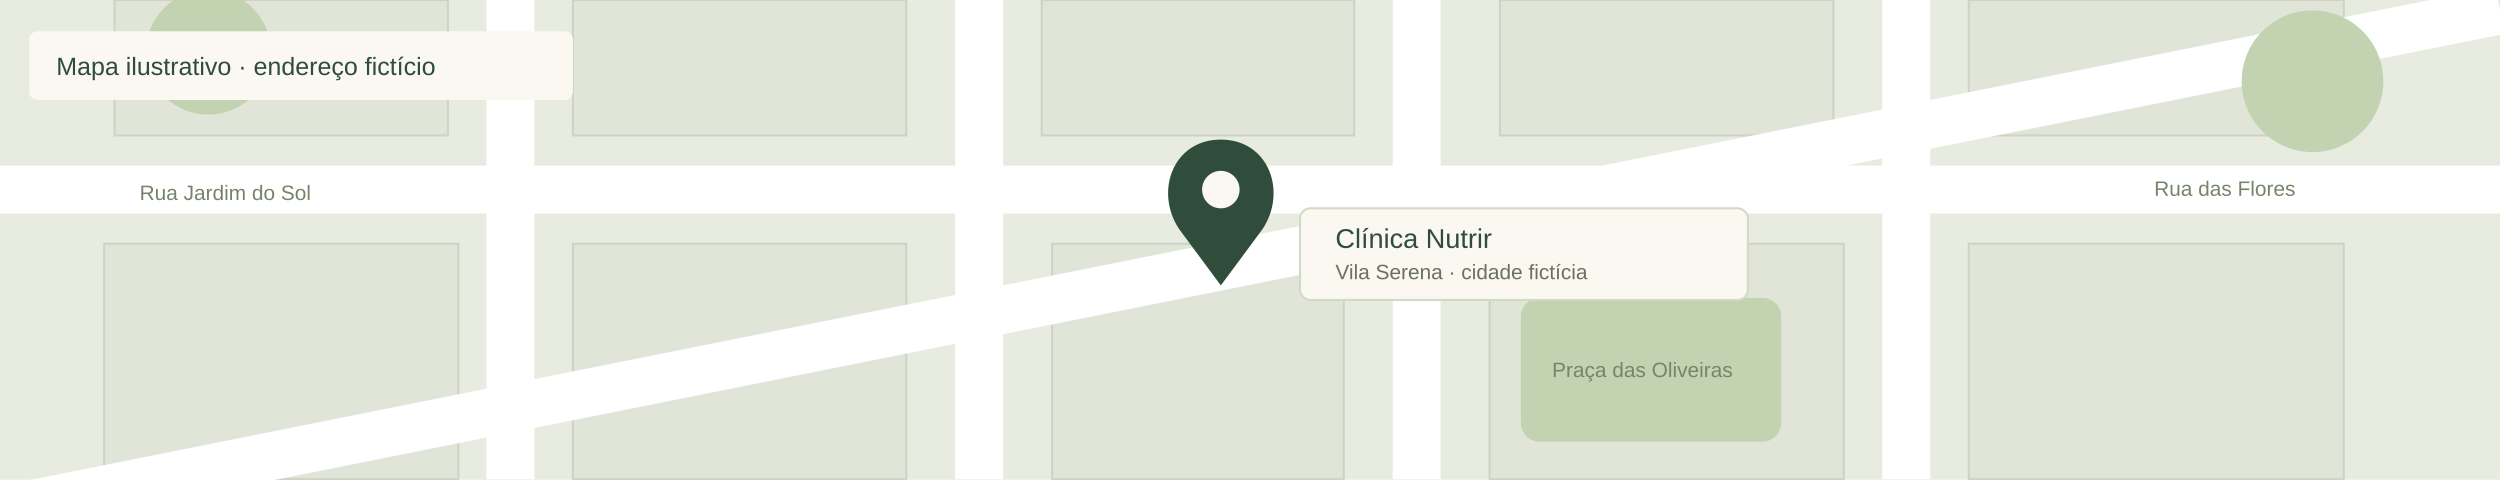
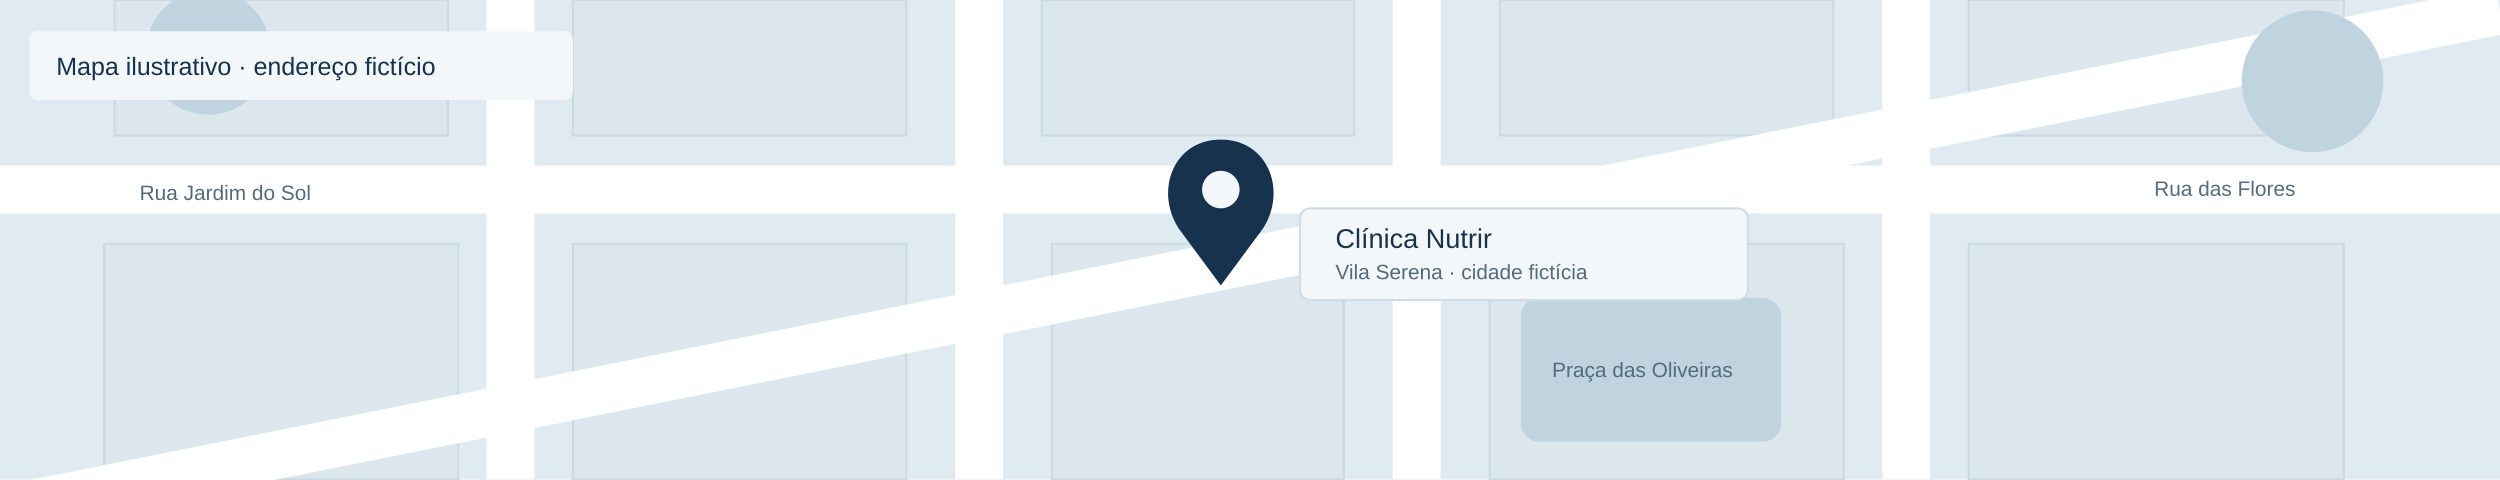
<svg xmlns="http://www.w3.org/2000/svg" viewBox="0 0 1200 230" role="img" aria-labelledby="title desc">
-   <rect width="1200" height="230" fill="#e8ebdf" />
-   <g stroke="#cdd4c5" fill="#e0e5d8" stroke-width="1">
+   <rect width="1200" height="230" fill="#e0ebf1" />
+   <g stroke="#cad9e3" fill="#dce6ed" stroke-width="1">
    <path d="M55 0h160v65H55Zm220 0h160v65H275Zm225 0h150v65H500Zm220 0h160v65H720Zm225 0h180v65H945ZM50 117h170v113H50Zm225 0h160v113H275Zm230 0h140v113H505Zm210 0h170v113H715Zm230 0h180v113H945Z" />
  </g>
  <g stroke="#fff" stroke-width="23">
    <path d="M0 91h1200M245 0v230M470 0v230M680 0v230M915 0v230M0 245 1200 5" />
  </g>
-   <g fill="#c3d3b1">
+   <g fill="#bfd4df">
    <rect x="730" y="143" width="125" height="69" rx="9" />
    <circle cx="1110" cy="39" r="34" />
    <circle cx="100" cy="25" r="30" />
  </g>
-   <g font-family="Arial,sans-serif" fill="#76846a" font-size="10">
+   <g font-family="Arial,sans-serif" fill="#526b7d" font-size="10">
    <text x="67" y="96">Rua Jardim do Sol</text>
    <text x="1034" y="94">Rua das Flores</text>
    <text x="745" y="181">Praça das Oliveiras</text>
  </g>
  <g transform="translate(586 67)">
-     <path d="M0 0C-23 0-32 25-20 43L0 70l20-27C32 25 23 0 0 0Z" fill="#304c3b" />
-     <circle cy="24" r="9" fill="#faf8f1" />
+     <path d="M0 0C-23 0-32 25-20 43L0 70l20-27C32 25 23 0 0 0Z" fill="#17324d" />
+     <circle cy="24" r="9" fill="#f3f7fa" />
  </g>
-   <rect x="624" y="100" width="215" height="44" rx="5" fill="#faf8f1" stroke="#d2dac6" />
-   <text x="641" y="119" font-family="Arial,sans-serif" font-size="13" fill="#304c3b">Clínica Nutrir</text>
-   <text x="641" y="134" font-family="Arial,sans-serif" font-size="10" fill="#697163">Vila Serena · cidade fictícia</text>
-   <rect x="14" y="15" width="261" height="33" rx="4" fill="#faf8f1" />
-   <text x="27" y="36" font-family="Arial,sans-serif" font-size="12" fill="#304c3b">Mapa ilustrativo · endereço fictício</text>
+   <rect x="624" y="100" width="215" height="44" rx="5" fill="#f3f7fa" stroke="#cedde6" />
+   <text x="641" y="119" font-family="Arial,sans-serif" font-size="13" fill="#17324d">Clínica Nutrir</text>
+   <text x="641" y="134" font-family="Arial,sans-serif" font-size="10" fill="#526b7d">Vila Serena · cidade fictícia</text>
+   <rect x="14" y="15" width="261" height="33" rx="4" fill="#f3f7fa" />
+   <text x="27" y="36" font-family="Arial,sans-serif" font-size="12" fill="#17324d">Mapa ilustrativo · endereço fictício</text>
</svg>
